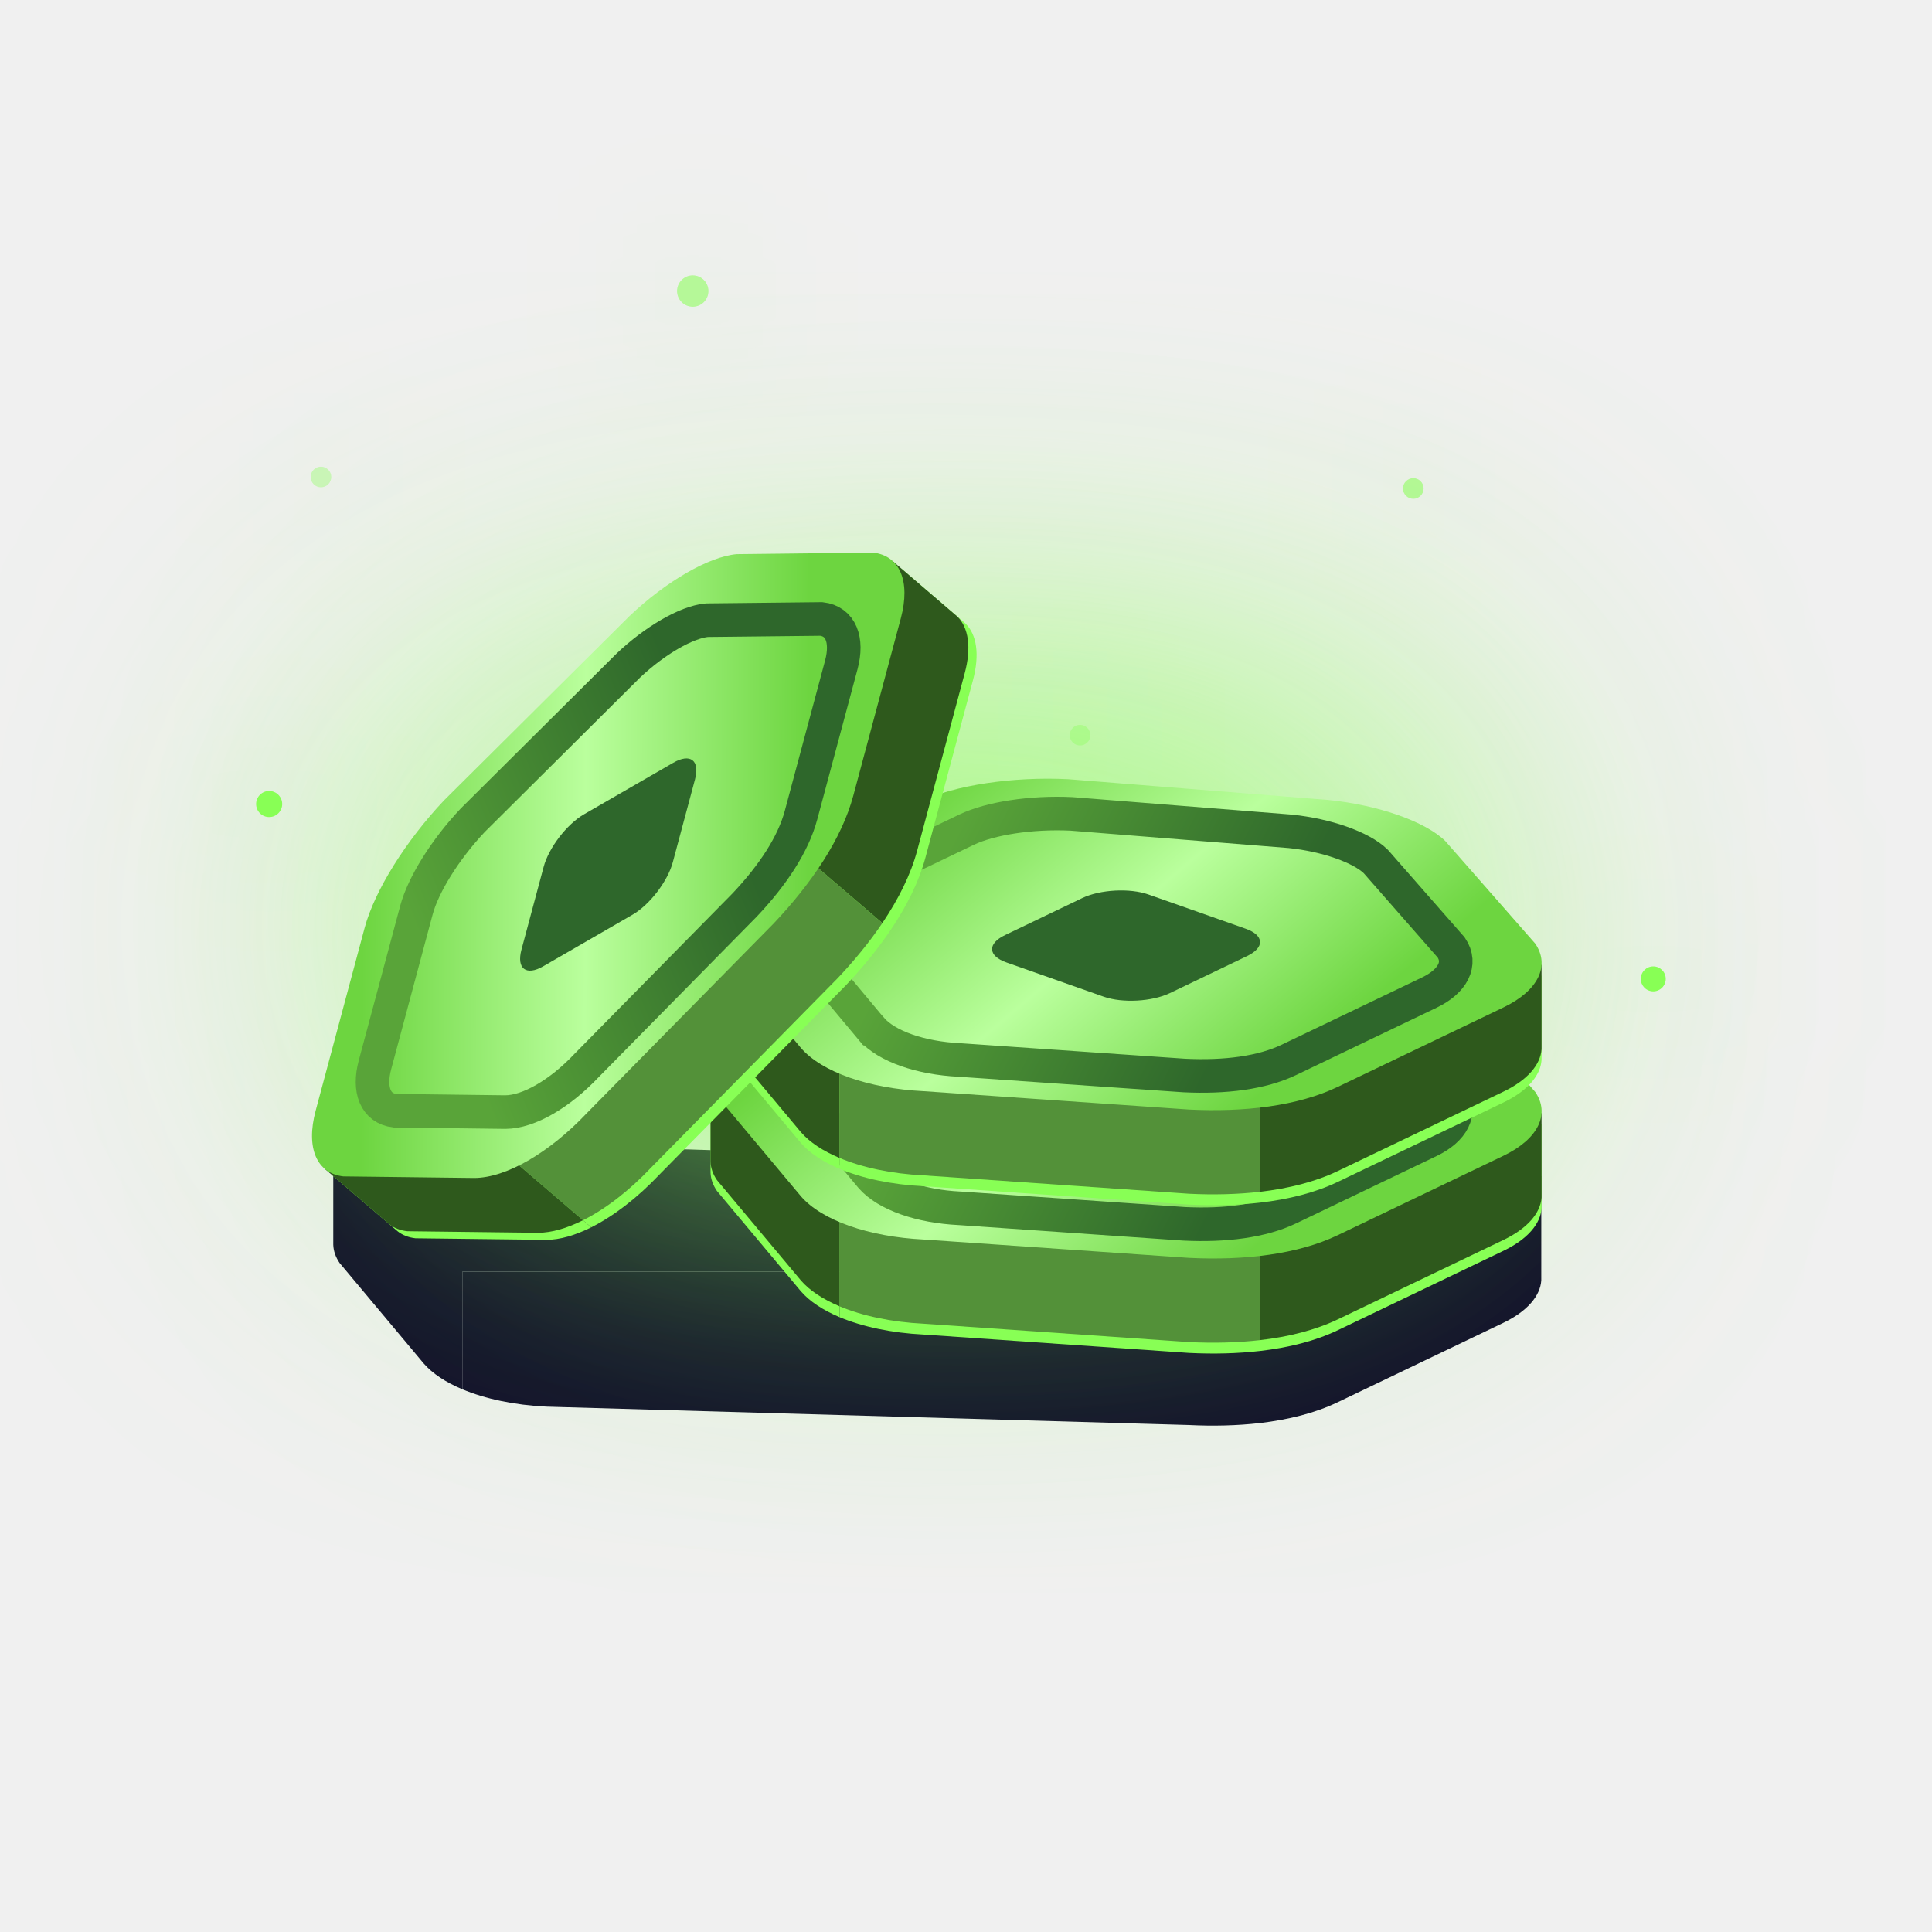
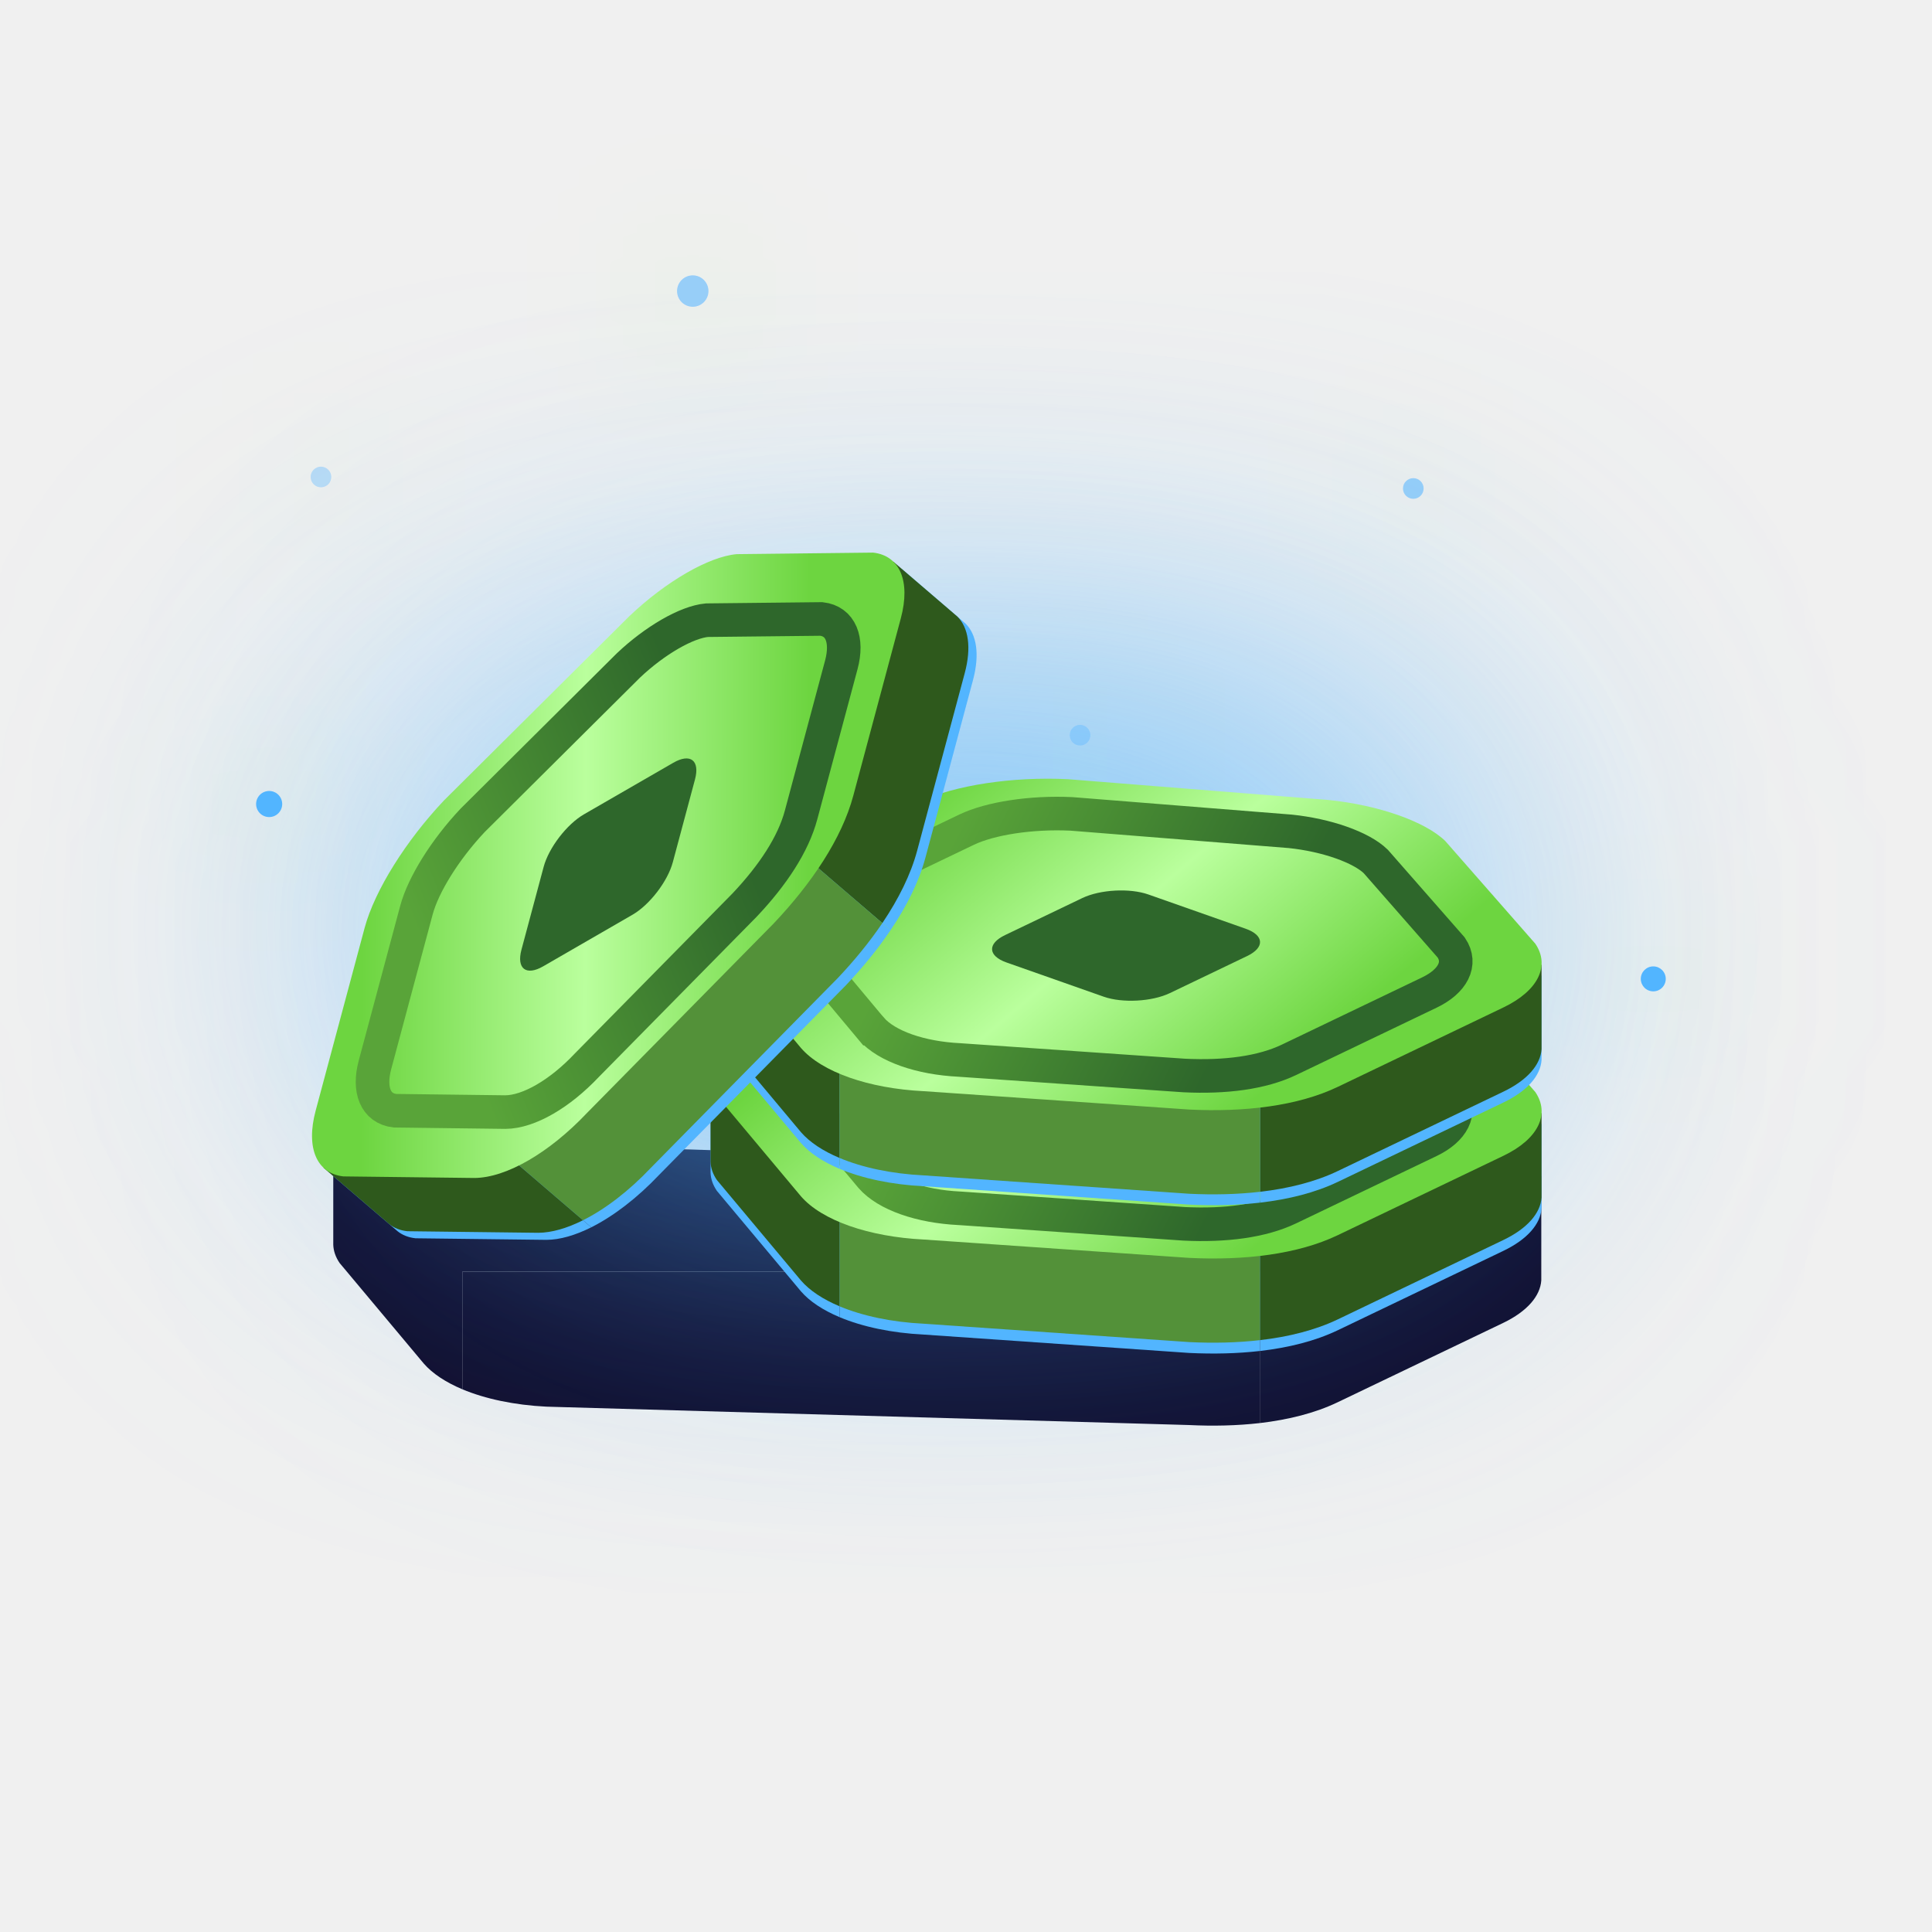
<svg xmlns="http://www.w3.org/2000/svg" width="86" height="86" viewBox="0 0 86 86" fill="none">
  <g clip-path="url(#clip0_917_8548)">
    <path fill-rule="evenodd" clip-rule="evenodd" d="M59.54 62.421L66.909 58.889C67.979 58.376 68.562 57.691 68.608 56.996L68.609 52.358L14.835 50.67L14.835 55.407C14.844 55.682 14.937 55.956 15.117 56.22L18.861 60.693C19.25 61.142 19.842 61.531 20.58 61.841L20.58 56.609L56.077 56.609L56.077 63.346C57.356 63.197 58.541 62.9 59.54 62.421Z" fill="#0E0929" />
    <path d="M24.32 62.615L52.921 63.433C54.002 63.486 55.069 63.462 56.077 63.346L56.077 56.609L20.58 56.609L20.58 61.841C21.6 62.269 22.897 62.545 24.32 62.615Z" fill="#0E0929" />
    <g filter="url(#filter0_f_917_8548)">
-       <rect x="16" y="32" width="48.089" height="18.282" rx="9.141" fill="#88FF55" fill-opacity="0.56" />
+       <rect x="16" y="32" width="48.089" height="18.282" rx="9.141" fill="#52B5FF" fill-opacity="0.56" />
    </g>
    <g filter="url(#filter1_f_917_8548)">
-       <rect x="23" y="33" width="41" height="18" rx="9" fill="#88FF55" fill-opacity="0.56" />
+       <rect x="23" y="33" width="41" height="18" rx="9" fill="#52B5FF" fill-opacity="0.56" />
    </g>
    <g filter="url(#filter2_d_917_8548)">
-       <circle cx="11.981" cy="35.79" r="0.581" fill="#88FF55" />
-       <circle cx="30.837" cy="12.956" r="0.7" fill="#88FF55" fill-opacity="0.56" />
-       <circle opacity="0.36" cx="14.287" cy="21.232" r="0.46" fill="#88FF55" />
-       <circle opacity="0.36" cx="48.077" cy="32.725" r="0.46" fill="#88FF55" />
-       <circle cx="62.911" cy="21.744" r="0.46" fill="#88FF55" fill-opacity="0.56" />
-       <circle cx="73.593" cy="43.573" r="0.556" fill="#88FF55" />
+       <circle cx="11.981" cy="35.79" r="0.581" fill="#52B5FF" />
+       <circle cx="30.837" cy="12.956" r="0.7" fill="#52B5FF" fill-opacity="0.56" />
+       <circle opacity="0.36" cx="14.287" cy="21.232" r="0.46" fill="#52B5FF" />
+       <circle opacity="0.36" cx="48.077" cy="32.725" r="0.46" fill="#52B5FF" />
+       <circle cx="62.911" cy="21.744" r="0.46" fill="#52B5FF" fill-opacity="0.56" />
+       <circle cx="73.593" cy="43.573" r="0.556" fill="#52B5FF" />
    </g>
-     <path fill-rule="evenodd" clip-rule="evenodd" d="M59.552 59.212L66.92 55.68C67.991 55.167 68.573 54.482 68.62 53.788L68.62 50.032L31.629 48.345L31.629 52.198C31.638 52.473 31.731 52.747 31.912 53.011L35.655 57.484C36.044 57.933 36.636 58.322 37.374 58.632L37.374 53.4L56.088 53.4L56.088 60.136C57.368 59.989 58.553 59.691 59.552 59.212Z" fill="#88FF55" />
-     <path d="M41.114 59.406L52.933 60.224C54.014 60.277 55.08 60.253 56.088 60.136L56.088 53.4L37.374 53.4L37.374 58.632C38.394 59.06 39.691 59.336 41.114 59.406Z" fill="#88FF55" />
+     <path fill-rule="evenodd" clip-rule="evenodd" d="M59.552 59.212L66.92 55.68C67.991 55.167 68.573 54.482 68.62 53.788L68.62 50.032L31.629 48.345L31.629 52.198C31.638 52.473 31.731 52.747 31.912 53.011L35.655 57.484C36.044 57.933 36.636 58.322 37.374 58.632L37.374 53.4L56.088 53.4L56.088 60.136C57.368 59.989 58.553 59.691 59.552 59.212Z" fill="#52B5FF" />
+     <path d="M41.114 59.406L52.933 60.224C54.014 60.277 55.08 60.253 56.088 60.136L56.088 53.4L37.374 53.4L37.374 58.632C38.394 59.06 39.691 59.336 41.114 59.406Z" fill="#52B5FF" />
    <path fill-rule="evenodd" clip-rule="evenodd" d="M59.552 58.729L66.92 55.197C67.991 54.684 68.573 53.999 68.62 53.305L68.62 49.549L31.629 47.862L31.629 51.715C31.638 51.99 31.731 52.264 31.912 52.528L35.655 57.001C36.044 57.45 36.636 57.839 37.374 58.149L37.374 52.917L56.088 52.917L56.088 59.654C57.368 59.506 58.553 59.208 59.552 58.729Z" fill="#2E591C" />
    <path d="M41.114 58.923L52.933 59.741C54.014 59.794 55.08 59.77 56.088 59.654L56.088 52.917L37.374 52.917L37.374 58.149C38.394 58.577 39.691 58.853 41.114 58.923Z" fill="#539139" />
    <path fill-rule="evenodd" clip-rule="evenodd" d="M64.337 44.043L68.34 48.607C69.006 49.584 68.483 50.7 66.92 51.449L59.551 54.981C57.765 55.837 55.386 56.114 52.933 55.993L41.114 55.175C38.661 55.054 36.581 54.322 35.655 53.254L31.911 48.781C31.245 47.803 31.768 46.688 33.331 45.939L40.923 42.3C42.486 41.55 45.089 41.167 47.542 41.288L59.137 42.213C61.367 42.441 63.447 43.173 64.337 44.043Z" fill="url(#paint0_linear_917_8548)" />
    <path fill-rule="evenodd" clip-rule="evenodd" d="M44.737 48.227C43.943 48.608 43.973 49.154 44.803 49.446L49.132 50.969C49.963 51.262 51.28 51.19 52.074 50.809L55.512 49.161C56.306 48.781 56.277 48.235 55.446 47.943L51.117 46.419C50.287 46.127 48.97 46.198 48.176 46.579L44.737 48.227Z" fill="#2E672B" />
    <path d="M57.438 43.609C59.053 43.776 60.591 44.318 61.24 44.948L64.6 48.782C65.083 49.499 64.67 50.284 63.627 50.784L57.385 53.776C56.171 54.358 54.544 54.565 52.714 54.477L42.737 53.787L42.715 53.786L42.694 53.785C40.992 53.701 39.467 53.185 38.777 52.389L38.776 52.388L35.624 48.617C35.142 47.9 35.555 47.116 36.597 46.616L43.027 43.534C44.069 43.034 45.895 42.746 47.695 42.832L57.438 43.609Z" stroke="url(#paint1_linear_917_8548)" stroke-width="1.495" stroke-miterlimit="10" />
-     <path fill-rule="evenodd" clip-rule="evenodd" d="M59.552 52.609L66.92 49.077C67.991 48.564 68.573 47.879 68.62 47.185L68.62 43.429L31.629 41.742L31.629 45.596C31.638 45.87 31.731 46.144 31.912 46.408L35.655 50.882C36.044 51.33 36.636 51.719 37.374 52.029L37.374 46.798L56.088 46.798L56.088 53.534C57.368 53.386 58.553 53.088 59.552 52.609Z" fill="#88FF55" />
-     <path d="M41.114 52.803L52.933 53.621C54.014 53.674 55.08 53.65 56.088 53.534L56.088 46.798L37.374 46.798L37.374 52.029C38.394 52.457 39.691 52.733 41.114 52.803Z" fill="#88FF55" />
+     <path fill-rule="evenodd" clip-rule="evenodd" d="M59.552 52.609L66.92 49.077C67.991 48.564 68.573 47.879 68.62 47.185L68.62 43.429L31.629 41.742L31.629 45.596C31.638 45.87 31.731 46.144 31.912 46.408L35.655 50.882C36.044 51.33 36.636 51.719 37.374 52.029L37.374 46.798L56.088 46.798L56.088 53.534C57.368 53.386 58.553 53.088 59.552 52.609Z" fill="#52B5FF" />
+     <path d="M41.114 52.803L52.933 53.621C54.014 53.674 55.08 53.65 56.088 53.534L56.088 46.798L37.374 46.798L37.374 52.029C38.394 52.457 39.691 52.733 41.114 52.803Z" fill="#52B5FF" />
    <path fill-rule="evenodd" clip-rule="evenodd" d="M59.552 52.126L66.92 48.594C67.991 48.081 68.573 47.396 68.62 46.702L68.62 42.946L31.629 41.259L31.629 45.113C31.638 45.387 31.731 45.661 31.912 45.926L35.655 50.399C36.044 50.847 36.636 51.237 37.374 51.546L37.374 46.315L56.088 46.315L56.088 53.051C57.368 52.903 58.553 52.605 59.552 52.126Z" fill="#2E591C" />
    <path d="M41.114 52.32L52.933 53.138C54.014 53.191 55.08 53.167 56.088 53.051L56.088 46.315L37.374 46.315L37.374 51.546C38.394 51.974 39.691 52.25 41.114 52.32Z" fill="#539139" />
    <path fill-rule="evenodd" clip-rule="evenodd" d="M64.337 37.44L68.34 42.005C69.006 42.982 68.483 44.097 66.92 44.846L59.551 48.379C57.765 49.235 55.386 49.511 52.933 49.39L41.114 48.572C38.661 48.451 36.581 47.719 35.655 46.651L31.911 42.178C31.245 41.201 31.768 40.085 33.331 39.336L40.923 35.697C42.486 34.948 45.089 34.564 47.542 34.685L59.137 35.61C61.367 35.838 63.447 36.57 64.337 37.44Z" fill="url(#paint2_linear_917_8548)" />
    <path fill-rule="evenodd" clip-rule="evenodd" d="M44.737 41.625C43.943 42.005 43.973 42.551 44.803 42.843L49.132 44.367C49.963 44.659 51.28 44.587 52.074 44.207L55.512 42.558C56.306 42.178 56.277 41.632 55.446 41.34L51.117 39.816C50.287 39.524 48.97 39.596 48.176 39.976L44.737 41.625Z" fill="#2E672B" />
    <path d="M57.438 37.006C59.053 37.174 60.591 37.715 61.24 38.346L64.6 42.179C65.083 42.896 64.67 43.681 63.627 44.181L57.385 47.173C56.171 47.755 54.544 47.963 52.714 47.874L42.737 47.185L42.715 47.183L42.694 47.182C40.992 47.098 39.467 46.583 38.777 45.786L38.776 45.786L35.624 42.014C35.142 41.297 35.555 40.513 36.597 40.014L43.027 36.931C44.069 36.431 45.895 36.143 47.695 36.229L57.438 37.006Z" stroke="url(#paint3_linear_917_8548)" stroke-width="1.495" stroke-miterlimit="10" />
-     <path fill-rule="evenodd" clip-rule="evenodd" d="M41.195 38.173L43.31 30.28C43.617 29.134 43.477 28.246 42.98 27.758L40.129 25.313L14.769 52.297L17.695 54.805C17.909 54.977 18.178 55.085 18.496 55.12L24.328 55.19C24.922 55.187 25.603 54.99 26.319 54.632L22.347 51.226L34.529 37.02L39.642 41.404C40.363 40.337 40.908 39.243 41.195 38.173Z" fill="#88FF55" />
-     <path d="M29.341 52.296L37.655 43.857C38.399 43.071 39.075 42.245 39.642 41.404L34.529 37.02L22.347 51.226L26.319 54.632C27.307 54.136 28.361 53.331 29.341 52.296Z" fill="#88FF55" />
+     <path fill-rule="evenodd" clip-rule="evenodd" d="M41.195 38.173L43.31 30.28C43.617 29.134 43.477 28.246 42.98 27.758L40.129 25.313L14.769 52.297L17.695 54.805C17.909 54.977 18.178 55.085 18.496 55.12L24.328 55.19C24.922 55.187 25.603 54.99 26.319 54.632L22.347 51.226L34.529 37.02L39.642 41.404C40.363 40.337 40.908 39.243 41.195 38.173Z" fill="#52B5FF" />
+     <path d="M29.341 52.296L37.655 43.857C38.399 43.071 39.075 42.245 39.642 41.404L34.529 37.02L22.347 51.226L26.319 54.632C27.307 54.136 28.361 53.331 29.341 52.296Z" fill="#52B5FF" />
    <path fill-rule="evenodd" clip-rule="evenodd" d="M40.828 37.859L42.943 29.966C43.251 28.819 43.11 27.931 42.614 27.444L39.763 24.999L14.403 51.983L17.328 54.491C17.543 54.663 17.812 54.771 18.13 54.806L23.962 54.876C24.556 54.872 25.237 54.676 25.952 54.317L21.981 50.912L34.162 36.705L39.276 41.09C39.996 40.022 40.542 38.929 40.828 37.859Z" fill="#2E591C" />
    <path d="M28.974 51.982L37.288 43.542C38.032 42.756 38.708 41.931 39.276 41.09L34.162 36.705L21.981 50.912L25.952 54.317C26.941 53.822 27.995 53.017 28.974 51.982Z" fill="#539139" />
    <path fill-rule="evenodd" clip-rule="evenodd" d="M32.794 24.667L38.865 24.599C40.041 24.729 40.547 25.852 40.098 27.526L37.983 35.419C37.47 37.333 36.131 39.319 34.443 41.103L26.129 49.542C24.44 51.326 22.531 52.428 21.116 52.436L15.284 52.366C14.109 52.236 13.602 51.113 14.051 49.439L16.23 41.307C16.679 39.632 18.082 37.407 19.77 35.623L28.02 27.423C29.645 25.879 31.554 24.776 32.794 24.667Z" fill="url(#paint4_linear_917_8548)" />
    <path fill-rule="evenodd" clip-rule="evenodd" d="M23.213 42.27C22.985 43.12 23.419 43.453 24.181 43.013L28.155 40.718C28.918 40.278 29.721 39.231 29.949 38.381L30.936 34.697C31.164 33.847 30.73 33.514 29.968 33.955L25.993 36.249C25.231 36.69 24.428 37.736 24.2 38.586L23.213 42.27Z" fill="#2E672B" />
    <path d="M27.974 29.621C29.153 28.505 30.565 27.69 31.466 27.607L36.563 27.552C37.422 27.652 37.749 28.477 37.45 29.593L35.658 36.279C35.31 37.58 34.408 38.95 33.15 40.282L26.132 47.407L26.116 47.423L26.102 47.438C24.93 48.676 23.547 49.497 22.493 49.503L22.492 49.503L17.577 49.442C16.719 49.34 16.392 48.517 16.691 47.401L18.537 40.513C18.836 39.396 19.806 37.823 21.043 36.512L27.974 29.621Z" stroke="url(#paint5_linear_917_8548)" stroke-width="1.495" stroke-miterlimit="10" />
  </g>
  <defs>
    <filter id="filter0_f_917_8548" x="-3.867" y="12.133" width="87.823" height="58.016" filterUnits="userSpaceOnUse" color-interpolation-filters="sRGB">
      <feFlood flood-opacity="0" result="BackgroundImageFix" />
      <feBlend mode="normal" in="SourceGraphic" in2="BackgroundImageFix" result="shape" />
      <feGaussianBlur stdDeviation="9.933" result="effect1_foregroundBlur_917_8548" />
    </filter>
    <filter id="filter1_f_917_8548" x="3.133" y="13.133" width="80.734" height="57.734" filterUnits="userSpaceOnUse" color-interpolation-filters="sRGB">
      <feFlood flood-opacity="0" result="BackgroundImageFix" />
      <feBlend mode="normal" in="SourceGraphic" in2="BackgroundImageFix" result="shape" />
      <feGaussianBlur stdDeviation="9.933" result="effect1_foregroundBlur_917_8548" />
    </filter>
    <filter id="filter2_d_917_8548" x="4.967" y="5.824" width="75.615" height="44.738" filterUnits="userSpaceOnUse" color-interpolation-filters="sRGB">
      <feFlood flood-opacity="0" result="BackgroundImageFix" />
      <feColorMatrix in="SourceAlpha" type="matrix" values="0 0 0 0 0 0 0 0 0 0 0 0 0 0 0 0 0 0 127 0" result="hardAlpha" />
      <feOffset />
      <feGaussianBlur stdDeviation="3.216" />
      <feComposite in2="hardAlpha" operator="out" />
      <feColorMatrix type="matrix" values="0 0 0 0 0.533 0 0 0 0 1 0 0 0 0 0.333 0 0 0 1 0" />
      <feBlend mode="normal" in2="BackgroundImageFix" result="effect1_dropShadow_917_8548" />
      <feBlend mode="normal" in="SourceGraphic" in2="effect1_dropShadow_917_8548" result="shape" />
    </filter>
    <linearGradient id="paint0_linear_917_8548" x1="55.909" y1="55.483" x2="43.05" y2="40.355" gradientUnits="userSpaceOnUse">
      <stop stop-color="#6DD540" />
      <stop offset="0.5" stop-color="#BAFF9D" />
      <stop offset="1" stop-color="#6DD540" />
    </linearGradient>
    <linearGradient id="paint1_linear_917_8548" x1="53.243" y1="55.277" x2="40.088" y2="48.507" gradientUnits="userSpaceOnUse">
      <stop stop-color="#2E672B" />
      <stop offset="1" stop-color="#59A439" />
    </linearGradient>
    <linearGradient id="paint2_linear_917_8548" x1="55.909" y1="48.88" x2="43.05" y2="33.752" gradientUnits="userSpaceOnUse">
      <stop stop-color="#6DD540" />
      <stop offset="0.5" stop-color="#BAFF9D" />
      <stop offset="1" stop-color="#6DD540" />
    </linearGradient>
    <linearGradient id="paint3_linear_917_8548" x1="53.243" y1="48.675" x2="40.088" y2="41.904" gradientUnits="userSpaceOnUse">
      <stop stop-color="#2E672B" />
      <stop offset="1" stop-color="#59A439" />
    </linearGradient>
    <linearGradient id="paint4_linear_917_8548" x1="35.993" y1="38.511" x2="16.139" y2="38.426" gradientUnits="userSpaceOnUse">
      <stop stop-color="#6DD540" />
      <stop offset="0.5" stop-color="#BAFF9D" />
      <stop offset="1" stop-color="#6DD540" />
    </linearGradient>
    <linearGradient id="paint5_linear_917_8548" x1="34.102" y1="40.401" x2="20.399" y2="45.981" gradientUnits="userSpaceOnUse">
      <stop stop-color="#2E672B" />
      <stop offset="1" stop-color="#59A439" />
    </linearGradient>
    <clipPath id="clip0_917_8548">
      <rect width="86" height="86" fill="white" />
    </clipPath>
  </defs>
</svg>
